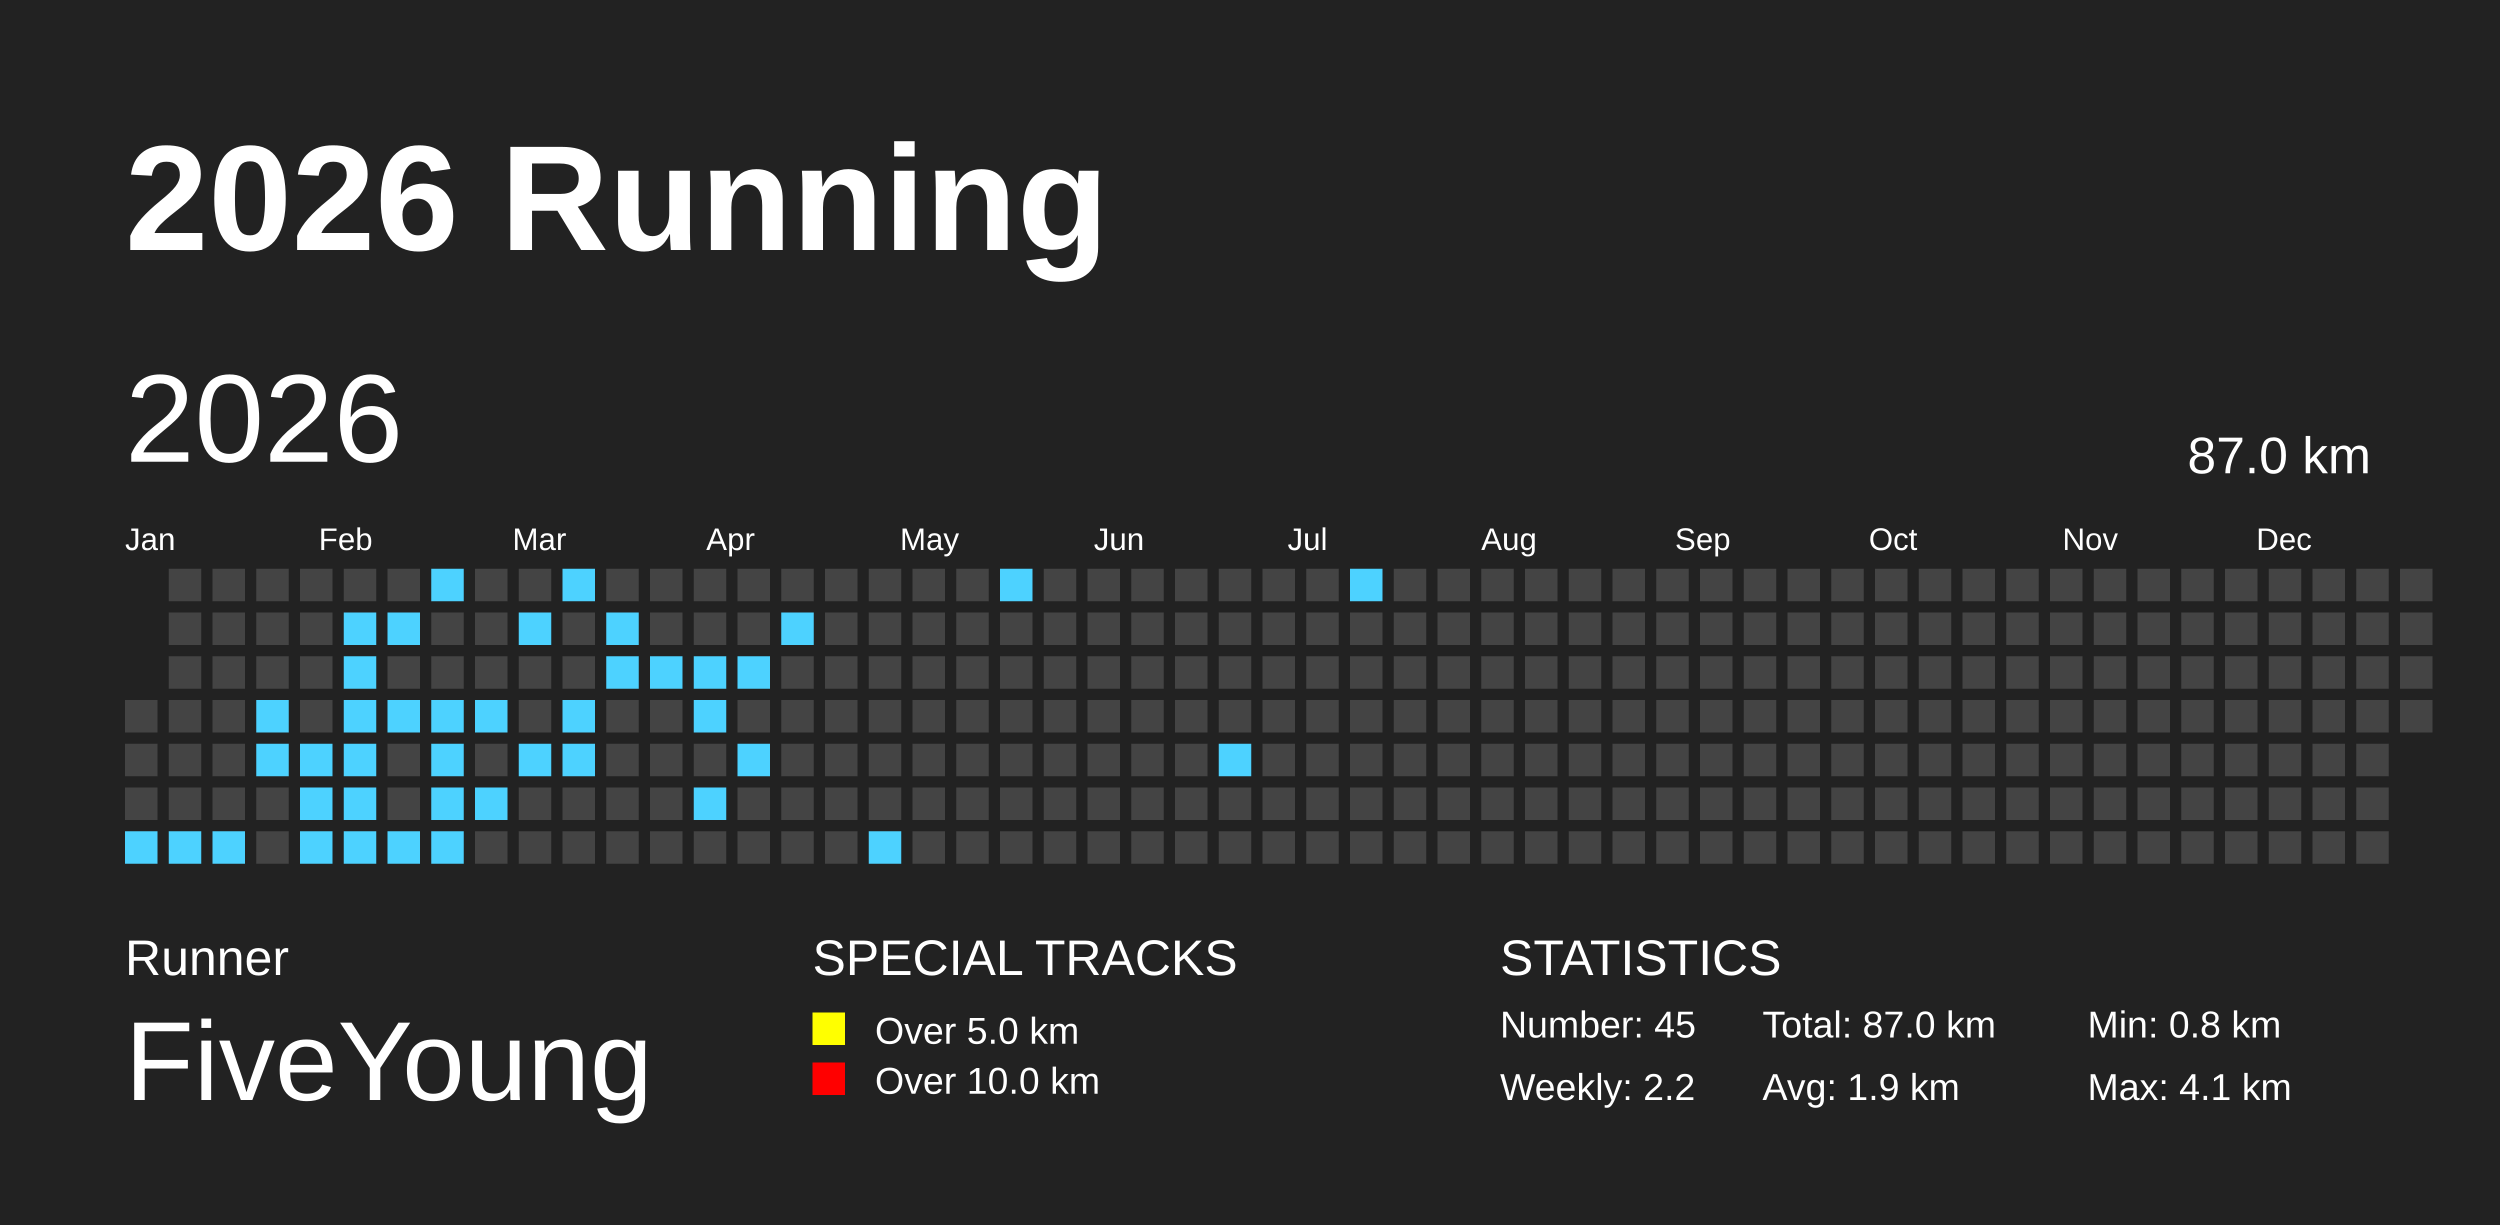
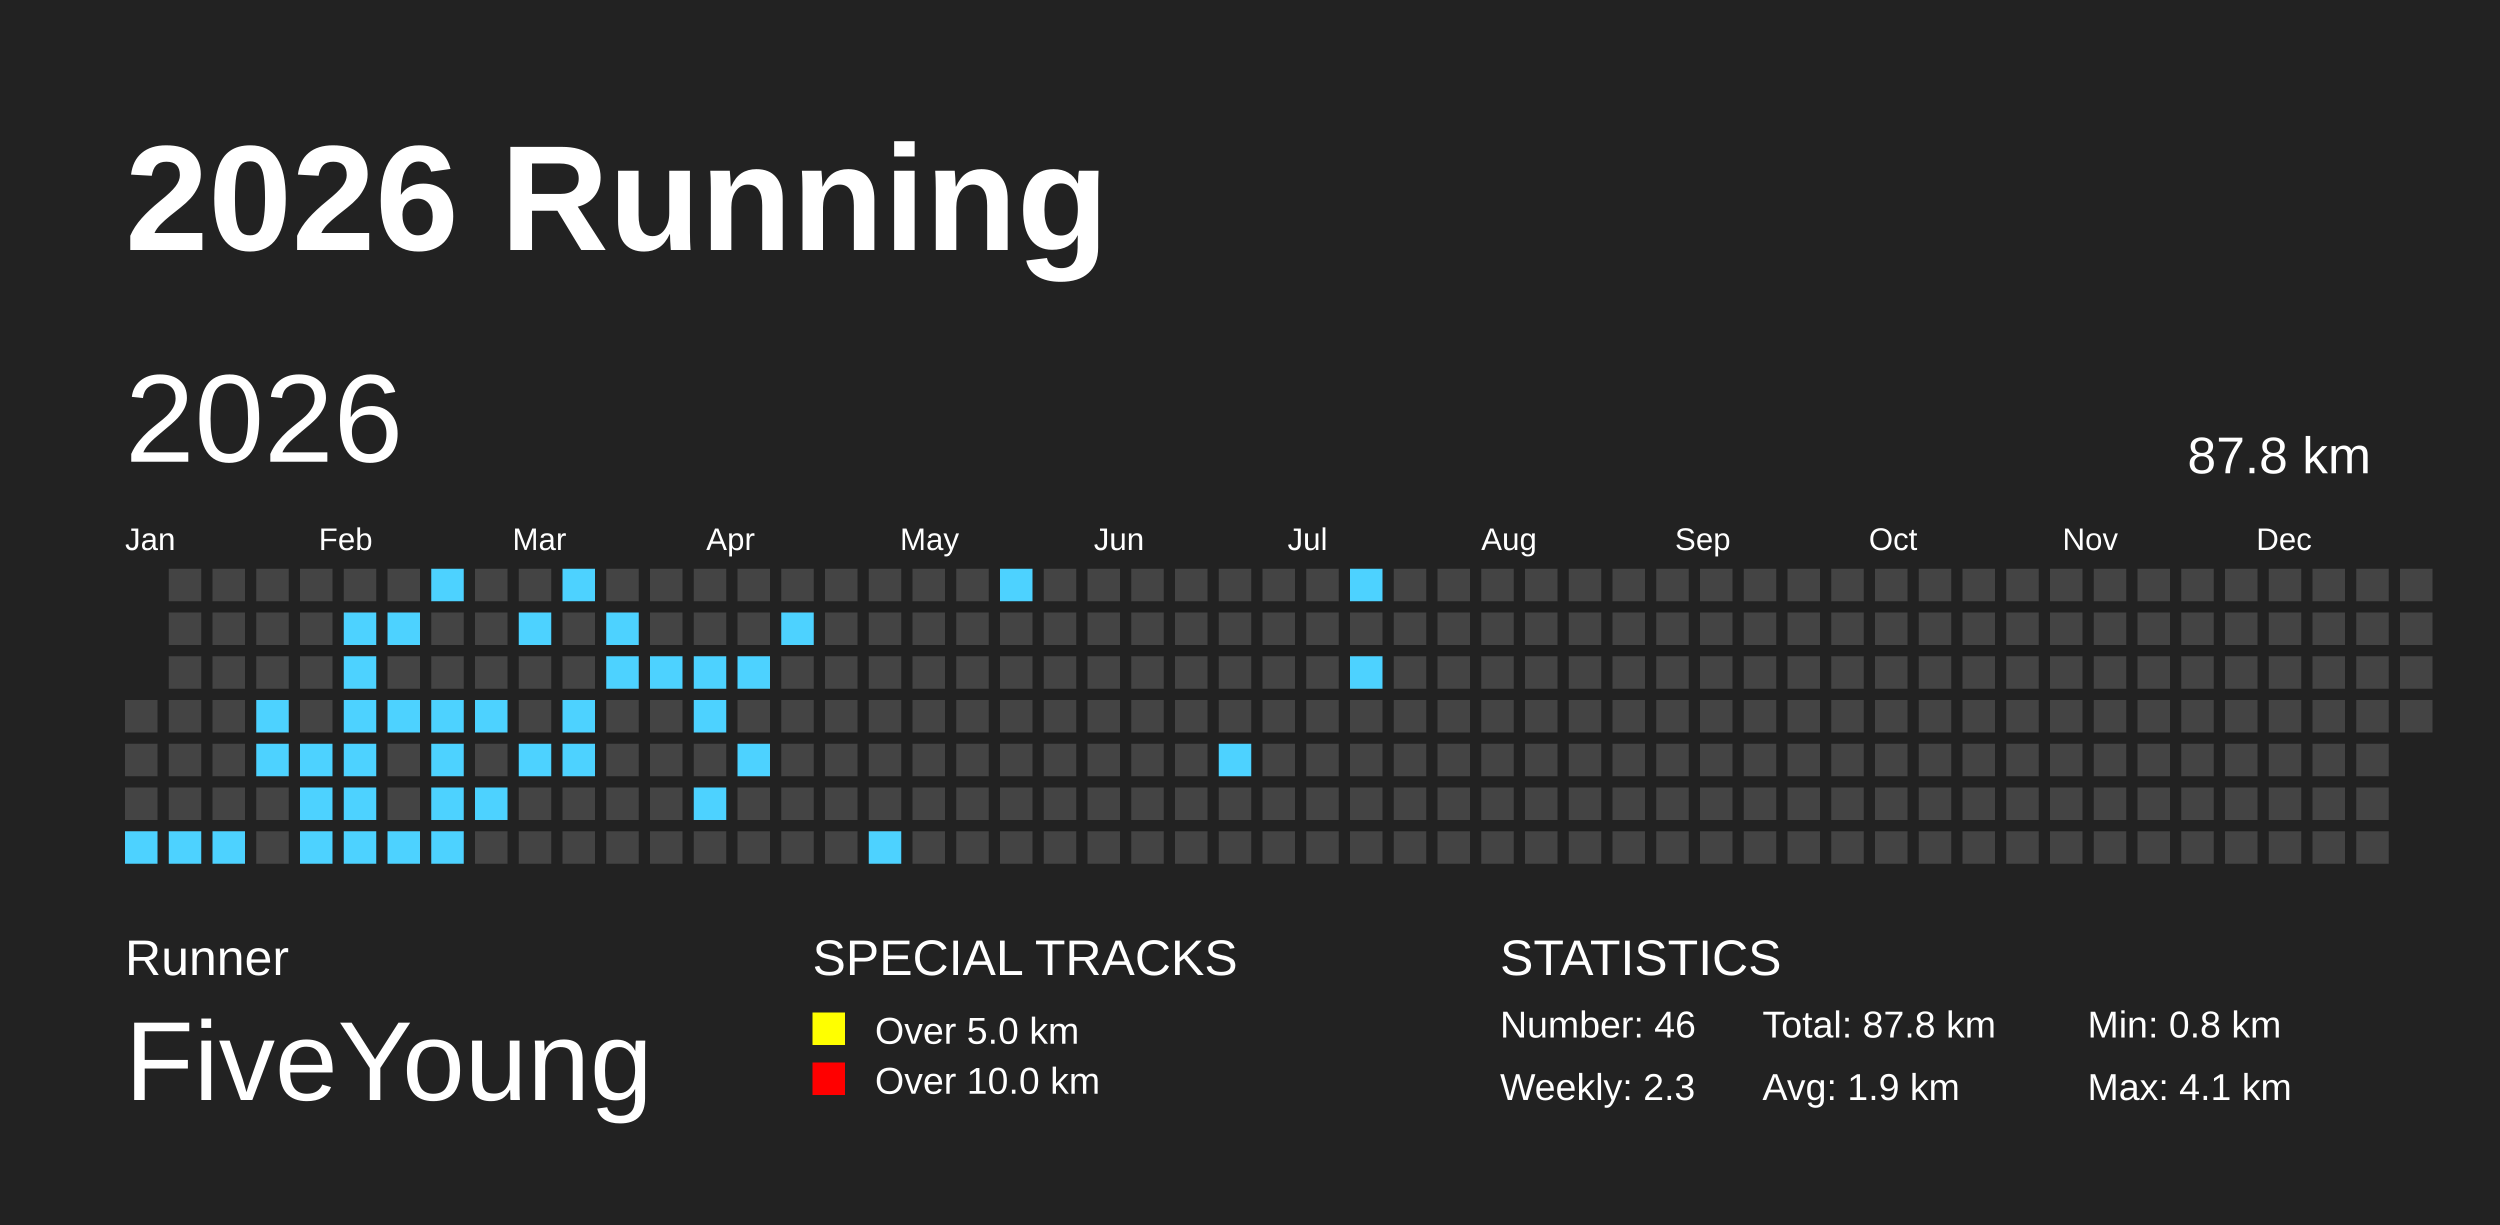
<svg xmlns="http://www.w3.org/2000/svg" baseProfile="full" height="98mm" version="1.1" viewBox="0,0,200,98" width="200mm">
  <defs />
  <rect fill="#222222" height="98" width="200" x="0" y="0" />
  <text fill="#FFFFFF" style="font-size:12px; font-family:Arial; font-weight:bold;" x="10" y="20">2026 Running</text>
  <text fill="#FFFFFF" style="font-size:4px; font-family:Arial" x="10" y="78">Runner</text>
  <text fill="#FFFFFF" style="font-size:9px; font-family:Arial" x="10" y="88">FiveYoung</text>
  <text fill="#FFFFFF" style="font-size:4px; font-family:Arial" x="65" y="78">SPECIAL TRACKS</text>
  <rect fill="yellow" height="2.6" width="2.6" x="65" y="81" />
  <text fill="#FFFFFF" style="font-size:3px; font-family:Arial" x="70" y="83.5">Over 5.0 km</text>
  <rect fill="red" height="2.6" width="2.6" x="65" y="85" />
  <text fill="#FFFFFF" style="font-size:3px; font-family:Arial" x="70" y="87.5">Over 10.0 km</text>
  <text fill="#FFFFFF" style="font-size:4px; font-family:Arial" x="120" y="78">STATISTICS</text>
-   <text fill="#FFFFFF" style="font-size:3px; font-family:Arial" x="120" y="83">Number: 45</text>
-   <text fill="#FFFFFF" style="font-size:3px; font-family:Arial" x="120" y="88">Weekly: 2.2</text>
-   <text fill="#FFFFFF" style="font-size:3px; font-family:Arial" x="141" y="83">Total: 87.0 km</text>
+   <text fill="#FFFFFF" style="font-size:3px; font-family:Arial" x="120" y="83">Number: 46</text>
+   <text fill="#FFFFFF" style="font-size:3px; font-family:Arial" x="120" y="88">Weekly: 2.3</text>
+   <text fill="#FFFFFF" style="font-size:3px; font-family:Arial" x="141" y="83">Total: 87.8 km</text>
  <text fill="#FFFFFF" style="font-size:3px; font-family:Arial" x="141" y="88">Avg: 1.9 km</text>
  <text fill="#FFFFFF" style="font-size:3px; font-family:Arial" x="167" y="83">Min: 0.8 km</text>
  <text fill="#FFFFFF" style="font-size:3px; font-family:Arial" x="167" y="88">Max: 4.1 km</text>
  <text dominant-baseline="hanging" fill="#FFFFFF" style="font-size:10.0px; font-family:Arial;" x="10" y="30">2026</text>
-   <text dominant-baseline="hanging" fill="#FFFFFF" style="font-size:4.125px; font-family:Arial;" x="175" y="35">87.0 km</text>
+   <text dominant-baseline="hanging" fill="#FFFFFF" style="font-size:4.125px; font-family:Arial;" x="175" y="35">87.8 km</text>
  <text fill="#FFFFFF" style="font-size:2.5px; font-family:Arial" x="10.0" y="44">Jan</text>
  <text fill="#FFFFFF" style="font-size:2.5px; font-family:Arial" x="25.5" y="44">Feb</text>
  <text fill="#FFFFFF" style="font-size:2.5px; font-family:Arial" x="41.0" y="44">Mar</text>
  <text fill="#FFFFFF" style="font-size:2.5px; font-family:Arial" x="56.5" y="44">Apr</text>
  <text fill="#FFFFFF" style="font-size:2.5px; font-family:Arial" x="72.0" y="44">May</text>
  <text fill="#FFFFFF" style="font-size:2.5px; font-family:Arial" x="87.5" y="44">Jun</text>
  <text fill="#FFFFFF" style="font-size:2.5px; font-family:Arial" x="103.0" y="44">Jul</text>
  <text fill="#FFFFFF" style="font-size:2.5px; font-family:Arial" x="118.5" y="44">Aug</text>
  <text fill="#FFFFFF" style="font-size:2.5px; font-family:Arial" x="134.0" y="44">Sep</text>
  <text fill="#FFFFFF" style="font-size:2.5px; font-family:Arial" x="149.5" y="44">Oct</text>
  <text fill="#FFFFFF" style="font-size:2.5px; font-family:Arial" x="165.0" y="44">Nov</text>
  <text fill="#FFFFFF" style="font-size:2.5px; font-family:Arial" x="180.5" y="44">Dec</text>
  <rect fill="#444444" height="2.6" width="2.6" x="10.0" y="56.0" />
  <rect fill="#444444" height="2.6" width="2.6" x="10.0" y="59.5" />
  <rect fill="#444444" height="2.6" width="2.6" x="10.0" y="63.0" />
  <rect fill="#4DD2FF" height="2.6" width="2.6" x="10.0" y="66.5" />
  <rect fill="#444444" height="2.6" width="2.6" x="13.5" y="45.5" />
  <rect fill="#444444" height="2.6" width="2.6" x="13.5" y="49.0" />
  <rect fill="#444444" height="2.6" width="2.6" x="13.5" y="52.5" />
  <rect fill="#444444" height="2.6" width="2.6" x="13.5" y="56.0" />
  <rect fill="#444444" height="2.6" width="2.6" x="13.5" y="59.5" />
  <rect fill="#444444" height="2.6" width="2.6" x="13.5" y="63.0" />
  <rect fill="#4DD2FF" height="2.6" width="2.6" x="13.5" y="66.5" />
  <rect fill="#444444" height="2.6" width="2.6" x="17.0" y="45.5" />
  <rect fill="#444444" height="2.6" width="2.6" x="17.0" y="49.0" />
  <rect fill="#444444" height="2.6" width="2.6" x="17.0" y="52.5" />
  <rect fill="#444444" height="2.6" width="2.6" x="17.0" y="56.0" />
  <rect fill="#444444" height="2.6" width="2.6" x="17.0" y="59.5" />
  <rect fill="#444444" height="2.6" width="2.6" x="17.0" y="63.0" />
  <rect fill="#4DD2FF" height="2.6" width="2.6" x="17.0" y="66.5" />
  <rect fill="#444444" height="2.6" width="2.6" x="20.5" y="45.5" />
  <rect fill="#444444" height="2.6" width="2.6" x="20.5" y="49.0" />
  <rect fill="#444444" height="2.6" width="2.6" x="20.5" y="52.5" />
  <rect fill="#4DD2FF" height="2.6" width="2.6" x="20.5" y="56.0" />
  <rect fill="#4DD2FF" height="2.6" width="2.6" x="20.5" y="59.5" />
  <rect fill="#444444" height="2.6" width="2.6" x="20.5" y="63.0" />
  <rect fill="#444444" height="2.6" width="2.6" x="20.5" y="66.5" />
  <rect fill="#444444" height="2.6" width="2.6" x="24.0" y="45.5" />
  <rect fill="#444444" height="2.6" width="2.6" x="24.0" y="49.0" />
  <rect fill="#444444" height="2.6" width="2.6" x="24.0" y="52.5" />
  <rect fill="#444444" height="2.6" width="2.6" x="24.0" y="56.0" />
  <rect fill="#4DD2FF" height="2.6" width="2.6" x="24.0" y="59.5" />
  <rect fill="#4DD2FF" height="2.6" width="2.6" x="24.0" y="63.0" />
  <rect fill="#4DD2FF" height="2.6" width="2.6" x="24.0" y="66.5" />
  <rect fill="#444444" height="2.6" width="2.6" x="27.5" y="45.5" />
  <rect fill="#4DD2FF" height="2.6" width="2.6" x="27.5" y="49.0" />
  <rect fill="#4DD2FF" height="2.6" width="2.6" x="27.5" y="52.5" />
  <rect fill="#4DD2FF" height="2.6" width="2.6" x="27.5" y="56.0" />
  <rect fill="#4DD2FF" height="2.6" width="2.6" x="27.5" y="59.5" />
  <rect fill="#4DD2FF" height="2.6" width="2.6" x="27.5" y="63.0" />
  <rect fill="#4DD2FF" height="2.6" width="2.6" x="27.5" y="66.5" />
  <rect fill="#444444" height="2.6" width="2.6" x="31.0" y="45.5" />
  <rect fill="#4DD2FF" height="2.6" width="2.6" x="31.0" y="49.0" />
  <rect fill="#444444" height="2.6" width="2.6" x="31.0" y="52.5" />
  <rect fill="#4DD2FF" height="2.6" width="2.6" x="31.0" y="56.0" />
  <rect fill="#444444" height="2.6" width="2.6" x="31.0" y="59.5" />
  <rect fill="#444444" height="2.6" width="2.6" x="31.0" y="63.0" />
  <rect fill="#4DD2FF" height="2.6" width="2.6" x="31.0" y="66.5" />
  <rect fill="#4DD2FF" height="2.6" width="2.6" x="34.5" y="45.5" />
  <rect fill="#444444" height="2.6" width="2.6" x="34.5" y="49.0" />
  <rect fill="#444444" height="2.6" width="2.6" x="34.5" y="52.5" />
  <rect fill="#4DD2FF" height="2.6" width="2.6" x="34.5" y="56.0" />
  <rect fill="#4DD2FF" height="2.6" width="2.6" x="34.5" y="59.5" />
  <rect fill="#4DD2FF" height="2.6" width="2.6" x="34.5" y="63.0" />
  <rect fill="#4DD2FF" height="2.6" width="2.6" x="34.5" y="66.5" />
  <rect fill="#444444" height="2.6" width="2.6" x="38.0" y="45.5" />
  <rect fill="#444444" height="2.6" width="2.6" x="38.0" y="49.0" />
  <rect fill="#444444" height="2.6" width="2.6" x="38.0" y="52.5" />
  <rect fill="#4DD2FF" height="2.6" width="2.6" x="38.0" y="56.0" />
  <rect fill="#444444" height="2.6" width="2.6" x="38.0" y="59.5" />
  <rect fill="#4DD2FF" height="2.6" width="2.6" x="38.0" y="63.0" />
  <rect fill="#444444" height="2.6" width="2.6" x="38.0" y="66.5" />
  <rect fill="#444444" height="2.6" width="2.6" x="41.5" y="45.5" />
  <rect fill="#4DD2FF" height="2.6" width="2.6" x="41.5" y="49.0" />
  <rect fill="#444444" height="2.6" width="2.6" x="41.5" y="52.5" />
  <rect fill="#444444" height="2.6" width="2.6" x="41.5" y="56.0" />
  <rect fill="#4DD2FF" height="2.6" width="2.6" x="41.5" y="59.5" />
  <rect fill="#444444" height="2.6" width="2.6" x="41.5" y="63.0" />
  <rect fill="#444444" height="2.6" width="2.6" x="41.5" y="66.5" />
  <rect fill="#4DD2FF" height="2.6" width="2.6" x="45.0" y="45.5" />
  <rect fill="#444444" height="2.6" width="2.6" x="45.0" y="49.0" />
  <rect fill="#444444" height="2.6" width="2.6" x="45.0" y="52.5" />
  <rect fill="#4DD2FF" height="2.6" width="2.6" x="45.0" y="56.0" />
  <rect fill="#4DD2FF" height="2.6" width="2.6" x="45.0" y="59.5" />
  <rect fill="#444444" height="2.6" width="2.6" x="45.0" y="63.0" />
  <rect fill="#444444" height="2.6" width="2.6" x="45.0" y="66.5" />
  <rect fill="#444444" height="2.6" width="2.6" x="48.5" y="45.5" />
  <rect fill="#4DD2FF" height="2.6" width="2.6" x="48.5" y="49.0" />
  <rect fill="#4DD2FF" height="2.6" width="2.6" x="48.5" y="52.5" />
  <rect fill="#444444" height="2.6" width="2.6" x="48.5" y="56.0" />
  <rect fill="#444444" height="2.6" width="2.6" x="48.5" y="59.5" />
  <rect fill="#444444" height="2.6" width="2.6" x="48.5" y="63.0" />
  <rect fill="#444444" height="2.6" width="2.6" x="48.5" y="66.5" />
  <rect fill="#444444" height="2.6" width="2.6" x="52.0" y="45.5" />
  <rect fill="#444444" height="2.6" width="2.6" x="52.0" y="49.0" />
  <rect fill="#4DD2FF" height="2.6" width="2.6" x="52.0" y="52.5" />
  <rect fill="#444444" height="2.6" width="2.6" x="52.0" y="56.0" />
  <rect fill="#444444" height="2.6" width="2.6" x="52.0" y="59.5" />
  <rect fill="#444444" height="2.6" width="2.6" x="52.0" y="63.0" />
  <rect fill="#444444" height="2.6" width="2.6" x="52.0" y="66.5" />
  <rect fill="#444444" height="2.6" width="2.6" x="55.5" y="45.5" />
  <rect fill="#444444" height="2.6" width="2.6" x="55.5" y="49.0" />
  <rect fill="#4DD2FF" height="2.6" width="2.6" x="55.5" y="52.5" />
  <rect fill="#4DD2FF" height="2.6" width="2.6" x="55.5" y="56.0" />
  <rect fill="#444444" height="2.6" width="2.6" x="55.5" y="59.5" />
  <rect fill="#4DD2FF" height="2.6" width="2.6" x="55.5" y="63.0" />
  <rect fill="#444444" height="2.6" width="2.6" x="55.5" y="66.5" />
  <rect fill="#444444" height="2.6" width="2.6" x="59.0" y="45.5" />
  <rect fill="#444444" height="2.6" width="2.6" x="59.0" y="49.0" />
  <rect fill="#4DD2FF" height="2.6" width="2.6" x="59.0" y="52.5" />
  <rect fill="#444444" height="2.6" width="2.6" x="59.0" y="56.0" />
  <rect fill="#4DD2FF" height="2.6" width="2.6" x="59.0" y="59.5" />
  <rect fill="#444444" height="2.6" width="2.6" x="59.0" y="63.0" />
  <rect fill="#444444" height="2.6" width="2.6" x="59.0" y="66.5" />
  <rect fill="#444444" height="2.6" width="2.6" x="62.5" y="45.5" />
  <rect fill="#4DD2FF" height="2.6" width="2.6" x="62.5" y="49.0" />
  <rect fill="#444444" height="2.6" width="2.6" x="62.5" y="52.5" />
  <rect fill="#444444" height="2.6" width="2.6" x="62.5" y="56.0" />
  <rect fill="#444444" height="2.6" width="2.6" x="62.5" y="59.5" />
  <rect fill="#444444" height="2.6" width="2.6" x="62.5" y="63.0" />
  <rect fill="#444444" height="2.6" width="2.6" x="62.5" y="66.5" />
  <rect fill="#444444" height="2.6" width="2.6" x="66.0" y="45.5" />
  <rect fill="#444444" height="2.6" width="2.6" x="66.0" y="49.0" />
  <rect fill="#444444" height="2.6" width="2.6" x="66.0" y="52.5" />
  <rect fill="#444444" height="2.6" width="2.6" x="66.0" y="56.0" />
  <rect fill="#444444" height="2.6" width="2.6" x="66.0" y="59.5" />
  <rect fill="#444444" height="2.6" width="2.6" x="66.0" y="63.0" />
  <rect fill="#444444" height="2.6" width="2.6" x="66.0" y="66.5" />
  <rect fill="#444444" height="2.6" width="2.6" x="69.5" y="45.5" />
  <rect fill="#444444" height="2.6" width="2.6" x="69.5" y="49.0" />
  <rect fill="#444444" height="2.6" width="2.6" x="69.5" y="52.5" />
  <rect fill="#444444" height="2.6" width="2.6" x="69.5" y="56.0" />
  <rect fill="#444444" height="2.6" width="2.6" x="69.5" y="59.5" />
  <rect fill="#444444" height="2.6" width="2.6" x="69.5" y="63.0" />
  <rect fill="#4DD2FF" height="2.6" width="2.6" x="69.5" y="66.5" />
  <rect fill="#444444" height="2.6" width="2.6" x="73.0" y="45.5" />
  <rect fill="#444444" height="2.6" width="2.6" x="73.0" y="49.0" />
  <rect fill="#444444" height="2.6" width="2.6" x="73.0" y="52.5" />
  <rect fill="#444444" height="2.6" width="2.6" x="73.0" y="56.0" />
  <rect fill="#444444" height="2.6" width="2.6" x="73.0" y="59.5" />
  <rect fill="#444444" height="2.6" width="2.6" x="73.0" y="63.0" />
  <rect fill="#444444" height="2.6" width="2.6" x="73.0" y="66.5" />
  <rect fill="#444444" height="2.6" width="2.6" x="76.5" y="45.5" />
  <rect fill="#444444" height="2.6" width="2.6" x="76.5" y="49.0" />
  <rect fill="#444444" height="2.6" width="2.6" x="76.5" y="52.5" />
  <rect fill="#444444" height="2.6" width="2.6" x="76.5" y="56.0" />
  <rect fill="#444444" height="2.6" width="2.6" x="76.5" y="59.5" />
  <rect fill="#444444" height="2.6" width="2.6" x="76.5" y="63.0" />
  <rect fill="#444444" height="2.6" width="2.6" x="76.5" y="66.5" />
  <rect fill="#4DD2FF" height="2.6" width="2.6" x="80.0" y="45.5" />
  <rect fill="#444444" height="2.6" width="2.6" x="80.0" y="49.0" />
  <rect fill="#444444" height="2.6" width="2.6" x="80.0" y="52.5" />
  <rect fill="#444444" height="2.6" width="2.6" x="80.0" y="56.0" />
  <rect fill="#444444" height="2.6" width="2.6" x="80.0" y="59.5" />
  <rect fill="#444444" height="2.6" width="2.6" x="80.0" y="63.0" />
  <rect fill="#444444" height="2.6" width="2.6" x="80.0" y="66.5" />
  <rect fill="#444444" height="2.6" width="2.6" x="83.5" y="45.5" />
  <rect fill="#444444" height="2.6" width="2.6" x="83.5" y="49.0" />
  <rect fill="#444444" height="2.6" width="2.6" x="83.5" y="52.5" />
  <rect fill="#444444" height="2.6" width="2.6" x="83.5" y="56.0" />
  <rect fill="#444444" height="2.6" width="2.6" x="83.5" y="59.5" />
  <rect fill="#444444" height="2.6" width="2.6" x="83.5" y="63.0" />
  <rect fill="#444444" height="2.6" width="2.6" x="83.5" y="66.5" />
  <rect fill="#444444" height="2.6" width="2.6" x="87.0" y="45.5" />
  <rect fill="#444444" height="2.6" width="2.6" x="87.0" y="49.0" />
  <rect fill="#444444" height="2.6" width="2.6" x="87.0" y="52.5" />
  <rect fill="#444444" height="2.6" width="2.6" x="87.0" y="56.0" />
  <rect fill="#444444" height="2.6" width="2.6" x="87.0" y="59.5" />
  <rect fill="#444444" height="2.6" width="2.6" x="87.0" y="63.0" />
  <rect fill="#444444" height="2.6" width="2.6" x="87.0" y="66.5" />
  <rect fill="#444444" height="2.6" width="2.6" x="90.5" y="45.5" />
  <rect fill="#444444" height="2.6" width="2.6" x="90.5" y="49.0" />
  <rect fill="#444444" height="2.6" width="2.6" x="90.5" y="52.5" />
  <rect fill="#444444" height="2.6" width="2.6" x="90.5" y="56.0" />
  <rect fill="#444444" height="2.6" width="2.6" x="90.5" y="59.5" />
  <rect fill="#444444" height="2.6" width="2.6" x="90.5" y="63.0" />
  <rect fill="#444444" height="2.6" width="2.6" x="90.5" y="66.5" />
  <rect fill="#444444" height="2.6" width="2.6" x="94.0" y="45.5" />
  <rect fill="#444444" height="2.6" width="2.6" x="94.0" y="49.0" />
  <rect fill="#444444" height="2.6" width="2.6" x="94.0" y="52.5" />
  <rect fill="#444444" height="2.6" width="2.6" x="94.0" y="56.0" />
  <rect fill="#444444" height="2.6" width="2.6" x="94.0" y="59.5" />
  <rect fill="#444444" height="2.6" width="2.6" x="94.0" y="63.0" />
  <rect fill="#444444" height="2.6" width="2.6" x="94.0" y="66.5" />
  <rect fill="#444444" height="2.6" width="2.6" x="97.5" y="45.5" />
  <rect fill="#444444" height="2.6" width="2.6" x="97.5" y="49.0" />
  <rect fill="#444444" height="2.6" width="2.6" x="97.5" y="52.5" />
  <rect fill="#444444" height="2.6" width="2.6" x="97.5" y="56.0" />
  <rect fill="#4DD2FF" height="2.6" width="2.6" x="97.5" y="59.5" />
  <rect fill="#444444" height="2.6" width="2.6" x="97.5" y="63.0" />
  <rect fill="#444444" height="2.6" width="2.6" x="97.5" y="66.5" />
  <rect fill="#444444" height="2.6" width="2.6" x="101.0" y="45.5" />
  <rect fill="#444444" height="2.6" width="2.6" x="101.0" y="49.0" />
  <rect fill="#444444" height="2.6" width="2.6" x="101.0" y="52.5" />
  <rect fill="#444444" height="2.6" width="2.6" x="101.0" y="56.0" />
  <rect fill="#444444" height="2.6" width="2.6" x="101.0" y="59.5" />
  <rect fill="#444444" height="2.6" width="2.6" x="101.0" y="63.0" />
  <rect fill="#444444" height="2.6" width="2.6" x="101.0" y="66.5" />
  <rect fill="#444444" height="2.6" width="2.6" x="104.5" y="45.5" />
  <rect fill="#444444" height="2.6" width="2.6" x="104.5" y="49.0" />
  <rect fill="#444444" height="2.6" width="2.6" x="104.5" y="52.5" />
  <rect fill="#444444" height="2.6" width="2.6" x="104.5" y="56.0" />
  <rect fill="#444444" height="2.6" width="2.6" x="104.5" y="59.5" />
  <rect fill="#444444" height="2.6" width="2.6" x="104.5" y="63.0" />
  <rect fill="#444444" height="2.6" width="2.6" x="104.5" y="66.5" />
  <rect fill="#4DD2FF" height="2.6" width="2.6" x="108.0" y="45.5" />
  <rect fill="#444444" height="2.6" width="2.6" x="108.0" y="49.0" />
-   <rect fill="#444444" height="2.6" width="2.6" x="108.0" y="52.5" />
+   <rect fill="#4DD2FF" height="2.6" width="2.6" x="108.0" y="52.5" />
  <rect fill="#444444" height="2.6" width="2.6" x="108.0" y="56.0" />
  <rect fill="#444444" height="2.6" width="2.6" x="108.0" y="59.5" />
  <rect fill="#444444" height="2.6" width="2.6" x="108.0" y="63.0" />
  <rect fill="#444444" height="2.6" width="2.6" x="108.0" y="66.5" />
  <rect fill="#444444" height="2.6" width="2.6" x="111.5" y="45.5" />
  <rect fill="#444444" height="2.6" width="2.6" x="111.5" y="49.0" />
  <rect fill="#444444" height="2.6" width="2.6" x="111.5" y="52.5" />
  <rect fill="#444444" height="2.6" width="2.6" x="111.5" y="56.0" />
  <rect fill="#444444" height="2.6" width="2.6" x="111.5" y="59.5" />
  <rect fill="#444444" height="2.6" width="2.6" x="111.5" y="63.0" />
  <rect fill="#444444" height="2.6" width="2.6" x="111.5" y="66.5" />
  <rect fill="#444444" height="2.6" width="2.6" x="115.0" y="45.5" />
  <rect fill="#444444" height="2.6" width="2.6" x="115.0" y="49.0" />
  <rect fill="#444444" height="2.6" width="2.6" x="115.0" y="52.5" />
  <rect fill="#444444" height="2.6" width="2.6" x="115.0" y="56.0" />
  <rect fill="#444444" height="2.6" width="2.6" x="115.0" y="59.5" />
  <rect fill="#444444" height="2.6" width="2.6" x="115.0" y="63.0" />
  <rect fill="#444444" height="2.6" width="2.6" x="115.0" y="66.5" />
  <rect fill="#444444" height="2.6" width="2.6" x="118.5" y="45.5" />
  <rect fill="#444444" height="2.6" width="2.6" x="118.5" y="49.0" />
  <rect fill="#444444" height="2.6" width="2.6" x="118.5" y="52.5" />
  <rect fill="#444444" height="2.6" width="2.6" x="118.5" y="56.0" />
  <rect fill="#444444" height="2.6" width="2.6" x="118.5" y="59.5" />
  <rect fill="#444444" height="2.6" width="2.6" x="118.5" y="63.0" />
  <rect fill="#444444" height="2.6" width="2.6" x="118.5" y="66.5" />
  <rect fill="#444444" height="2.6" width="2.6" x="122.0" y="45.5" />
  <rect fill="#444444" height="2.6" width="2.6" x="122.0" y="49.0" />
  <rect fill="#444444" height="2.6" width="2.6" x="122.0" y="52.5" />
  <rect fill="#444444" height="2.6" width="2.6" x="122.0" y="56.0" />
  <rect fill="#444444" height="2.6" width="2.6" x="122.0" y="59.5" />
  <rect fill="#444444" height="2.6" width="2.6" x="122.0" y="63.0" />
  <rect fill="#444444" height="2.6" width="2.6" x="122.0" y="66.5" />
  <rect fill="#444444" height="2.6" width="2.6" x="125.5" y="45.5" />
  <rect fill="#444444" height="2.6" width="2.6" x="125.5" y="49.0" />
  <rect fill="#444444" height="2.6" width="2.6" x="125.5" y="52.5" />
  <rect fill="#444444" height="2.6" width="2.6" x="125.5" y="56.0" />
  <rect fill="#444444" height="2.6" width="2.6" x="125.5" y="59.5" />
  <rect fill="#444444" height="2.6" width="2.6" x="125.5" y="63.0" />
  <rect fill="#444444" height="2.6" width="2.6" x="125.5" y="66.5" />
  <rect fill="#444444" height="2.6" width="2.6" x="129.0" y="45.5" />
  <rect fill="#444444" height="2.6" width="2.6" x="129.0" y="49.0" />
  <rect fill="#444444" height="2.6" width="2.6" x="129.0" y="52.5" />
  <rect fill="#444444" height="2.6" width="2.6" x="129.0" y="56.0" />
  <rect fill="#444444" height="2.6" width="2.6" x="129.0" y="59.5" />
  <rect fill="#444444" height="2.6" width="2.6" x="129.0" y="63.0" />
  <rect fill="#444444" height="2.6" width="2.6" x="129.0" y="66.5" />
  <rect fill="#444444" height="2.6" width="2.6" x="132.5" y="45.5" />
  <rect fill="#444444" height="2.6" width="2.6" x="132.5" y="49.0" />
  <rect fill="#444444" height="2.6" width="2.6" x="132.5" y="52.5" />
  <rect fill="#444444" height="2.6" width="2.6" x="132.5" y="56.0" />
  <rect fill="#444444" height="2.6" width="2.6" x="132.5" y="59.5" />
  <rect fill="#444444" height="2.6" width="2.6" x="132.5" y="63.0" />
  <rect fill="#444444" height="2.6" width="2.6" x="132.5" y="66.5" />
  <rect fill="#444444" height="2.6" width="2.6" x="136.0" y="45.5" />
  <rect fill="#444444" height="2.6" width="2.6" x="136.0" y="49.0" />
  <rect fill="#444444" height="2.6" width="2.6" x="136.0" y="52.5" />
  <rect fill="#444444" height="2.6" width="2.6" x="136.0" y="56.0" />
  <rect fill="#444444" height="2.6" width="2.6" x="136.0" y="59.5" />
  <rect fill="#444444" height="2.6" width="2.6" x="136.0" y="63.0" />
  <rect fill="#444444" height="2.6" width="2.6" x="136.0" y="66.5" />
  <rect fill="#444444" height="2.6" width="2.6" x="139.5" y="45.5" />
  <rect fill="#444444" height="2.6" width="2.6" x="139.5" y="49.0" />
  <rect fill="#444444" height="2.6" width="2.6" x="139.5" y="52.5" />
  <rect fill="#444444" height="2.6" width="2.6" x="139.5" y="56.0" />
  <rect fill="#444444" height="2.6" width="2.6" x="139.5" y="59.5" />
  <rect fill="#444444" height="2.6" width="2.6" x="139.5" y="63.0" />
  <rect fill="#444444" height="2.6" width="2.6" x="139.5" y="66.5" />
  <rect fill="#444444" height="2.6" width="2.6" x="143.0" y="45.5" />
  <rect fill="#444444" height="2.6" width="2.6" x="143.0" y="49.0" />
  <rect fill="#444444" height="2.6" width="2.6" x="143.0" y="52.5" />
  <rect fill="#444444" height="2.6" width="2.6" x="143.0" y="56.0" />
  <rect fill="#444444" height="2.6" width="2.6" x="143.0" y="59.5" />
  <rect fill="#444444" height="2.6" width="2.6" x="143.0" y="63.0" />
  <rect fill="#444444" height="2.6" width="2.6" x="143.0" y="66.5" />
  <rect fill="#444444" height="2.6" width="2.6" x="146.5" y="45.5" />
  <rect fill="#444444" height="2.6" width="2.6" x="146.5" y="49.0" />
  <rect fill="#444444" height="2.6" width="2.6" x="146.5" y="52.5" />
  <rect fill="#444444" height="2.6" width="2.6" x="146.5" y="56.0" />
  <rect fill="#444444" height="2.6" width="2.6" x="146.5" y="59.5" />
  <rect fill="#444444" height="2.6" width="2.6" x="146.5" y="63.0" />
  <rect fill="#444444" height="2.6" width="2.6" x="146.5" y="66.5" />
  <rect fill="#444444" height="2.6" width="2.6" x="150.0" y="45.5" />
  <rect fill="#444444" height="2.6" width="2.6" x="150.0" y="49.0" />
  <rect fill="#444444" height="2.6" width="2.6" x="150.0" y="52.5" />
  <rect fill="#444444" height="2.6" width="2.6" x="150.0" y="56.0" />
  <rect fill="#444444" height="2.6" width="2.6" x="150.0" y="59.5" />
  <rect fill="#444444" height="2.6" width="2.6" x="150.0" y="63.0" />
  <rect fill="#444444" height="2.6" width="2.6" x="150.0" y="66.5" />
  <rect fill="#444444" height="2.6" width="2.6" x="153.5" y="45.5" />
  <rect fill="#444444" height="2.6" width="2.6" x="153.5" y="49.0" />
  <rect fill="#444444" height="2.6" width="2.6" x="153.5" y="52.5" />
  <rect fill="#444444" height="2.6" width="2.6" x="153.5" y="56.0" />
  <rect fill="#444444" height="2.6" width="2.6" x="153.5" y="59.5" />
  <rect fill="#444444" height="2.6" width="2.6" x="153.5" y="63.0" />
  <rect fill="#444444" height="2.6" width="2.6" x="153.5" y="66.5" />
  <rect fill="#444444" height="2.6" width="2.6" x="157.0" y="45.5" />
  <rect fill="#444444" height="2.6" width="2.6" x="157.0" y="49.0" />
  <rect fill="#444444" height="2.6" width="2.6" x="157.0" y="52.5" />
  <rect fill="#444444" height="2.6" width="2.6" x="157.0" y="56.0" />
  <rect fill="#444444" height="2.6" width="2.6" x="157.0" y="59.5" />
  <rect fill="#444444" height="2.6" width="2.6" x="157.0" y="63.0" />
  <rect fill="#444444" height="2.6" width="2.6" x="157.0" y="66.5" />
  <rect fill="#444444" height="2.6" width="2.6" x="160.5" y="45.5" />
  <rect fill="#444444" height="2.6" width="2.6" x="160.5" y="49.0" />
  <rect fill="#444444" height="2.6" width="2.6" x="160.5" y="52.5" />
  <rect fill="#444444" height="2.6" width="2.6" x="160.5" y="56.0" />
  <rect fill="#444444" height="2.6" width="2.6" x="160.5" y="59.5" />
  <rect fill="#444444" height="2.6" width="2.6" x="160.5" y="63.0" />
  <rect fill="#444444" height="2.6" width="2.6" x="160.5" y="66.5" />
  <rect fill="#444444" height="2.6" width="2.6" x="164.0" y="45.5" />
  <rect fill="#444444" height="2.6" width="2.6" x="164.0" y="49.0" />
  <rect fill="#444444" height="2.6" width="2.6" x="164.0" y="52.5" />
  <rect fill="#444444" height="2.6" width="2.6" x="164.0" y="56.0" />
  <rect fill="#444444" height="2.6" width="2.6" x="164.0" y="59.5" />
  <rect fill="#444444" height="2.6" width="2.6" x="164.0" y="63.0" />
  <rect fill="#444444" height="2.6" width="2.6" x="164.0" y="66.5" />
  <rect fill="#444444" height="2.6" width="2.6" x="167.5" y="45.5" />
  <rect fill="#444444" height="2.6" width="2.6" x="167.5" y="49.0" />
  <rect fill="#444444" height="2.6" width="2.6" x="167.5" y="52.5" />
  <rect fill="#444444" height="2.6" width="2.6" x="167.5" y="56.0" />
  <rect fill="#444444" height="2.6" width="2.6" x="167.5" y="59.5" />
  <rect fill="#444444" height="2.6" width="2.6" x="167.5" y="63.0" />
  <rect fill="#444444" height="2.6" width="2.6" x="167.5" y="66.5" />
  <rect fill="#444444" height="2.6" width="2.6" x="171.0" y="45.5" />
  <rect fill="#444444" height="2.6" width="2.6" x="171.0" y="49.0" />
  <rect fill="#444444" height="2.6" width="2.6" x="171.0" y="52.5" />
  <rect fill="#444444" height="2.6" width="2.6" x="171.0" y="56.0" />
  <rect fill="#444444" height="2.6" width="2.6" x="171.0" y="59.5" />
  <rect fill="#444444" height="2.6" width="2.6" x="171.0" y="63.0" />
  <rect fill="#444444" height="2.6" width="2.6" x="171.0" y="66.5" />
  <rect fill="#444444" height="2.6" width="2.6" x="174.5" y="45.5" />
  <rect fill="#444444" height="2.6" width="2.6" x="174.5" y="49.0" />
  <rect fill="#444444" height="2.6" width="2.6" x="174.5" y="52.5" />
  <rect fill="#444444" height="2.6" width="2.6" x="174.5" y="56.0" />
  <rect fill="#444444" height="2.6" width="2.6" x="174.5" y="59.5" />
  <rect fill="#444444" height="2.6" width="2.6" x="174.5" y="63.0" />
  <rect fill="#444444" height="2.6" width="2.6" x="174.5" y="66.5" />
  <rect fill="#444444" height="2.6" width="2.6" x="178.0" y="45.5" />
  <rect fill="#444444" height="2.6" width="2.6" x="178.0" y="49.0" />
  <rect fill="#444444" height="2.6" width="2.6" x="178.0" y="52.5" />
  <rect fill="#444444" height="2.6" width="2.6" x="178.0" y="56.0" />
  <rect fill="#444444" height="2.6" width="2.6" x="178.0" y="59.5" />
  <rect fill="#444444" height="2.6" width="2.6" x="178.0" y="63.0" />
  <rect fill="#444444" height="2.6" width="2.6" x="178.0" y="66.5" />
  <rect fill="#444444" height="2.6" width="2.6" x="181.5" y="45.5" />
  <rect fill="#444444" height="2.6" width="2.6" x="181.5" y="49.0" />
  <rect fill="#444444" height="2.6" width="2.6" x="181.5" y="52.5" />
  <rect fill="#444444" height="2.6" width="2.6" x="181.5" y="56.0" />
  <rect fill="#444444" height="2.6" width="2.6" x="181.5" y="59.5" />
  <rect fill="#444444" height="2.6" width="2.6" x="181.5" y="63.0" />
  <rect fill="#444444" height="2.6" width="2.6" x="181.5" y="66.5" />
  <rect fill="#444444" height="2.6" width="2.6" x="185.0" y="45.5" />
  <rect fill="#444444" height="2.6" width="2.6" x="185.0" y="49.0" />
  <rect fill="#444444" height="2.6" width="2.6" x="185.0" y="52.5" />
  <rect fill="#444444" height="2.6" width="2.6" x="185.0" y="56.0" />
  <rect fill="#444444" height="2.6" width="2.6" x="185.0" y="59.5" />
  <rect fill="#444444" height="2.6" width="2.6" x="185.0" y="63.0" />
  <rect fill="#444444" height="2.6" width="2.6" x="185.0" y="66.5" />
  <rect fill="#444444" height="2.6" width="2.6" x="188.5" y="45.5" />
  <rect fill="#444444" height="2.6" width="2.6" x="188.5" y="49.0" />
  <rect fill="#444444" height="2.6" width="2.6" x="188.5" y="52.5" />
  <rect fill="#444444" height="2.6" width="2.6" x="188.5" y="56.0" />
  <rect fill="#444444" height="2.6" width="2.6" x="188.5" y="59.5" />
  <rect fill="#444444" height="2.6" width="2.6" x="188.5" y="63.0" />
  <rect fill="#444444" height="2.6" width="2.6" x="188.5" y="66.5" />
  <rect fill="#444444" height="2.6" width="2.6" x="192.0" y="45.5" />
  <rect fill="#444444" height="2.6" width="2.6" x="192.0" y="49.0" />
  <rect fill="#444444" height="2.6" width="2.6" x="192.0" y="52.5" />
  <rect fill="#444444" height="2.6" width="2.6" x="192.0" y="56.0" />
</svg>
